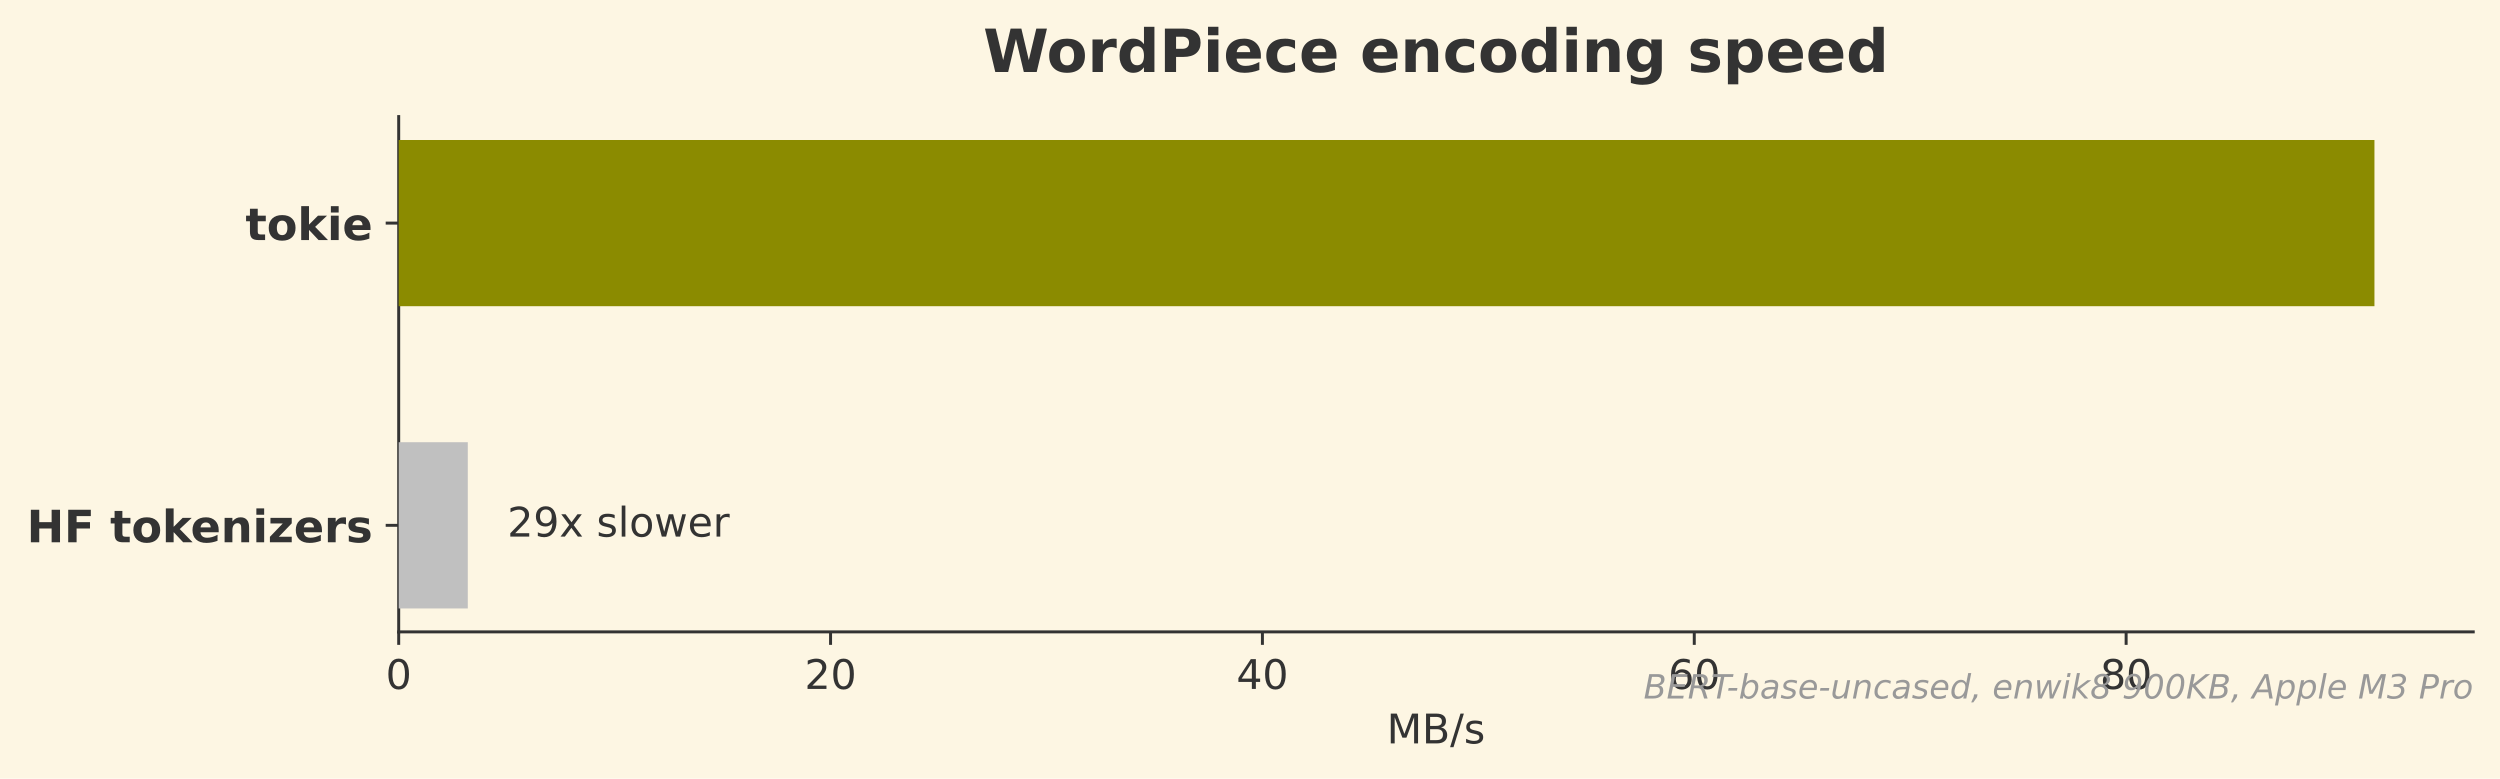
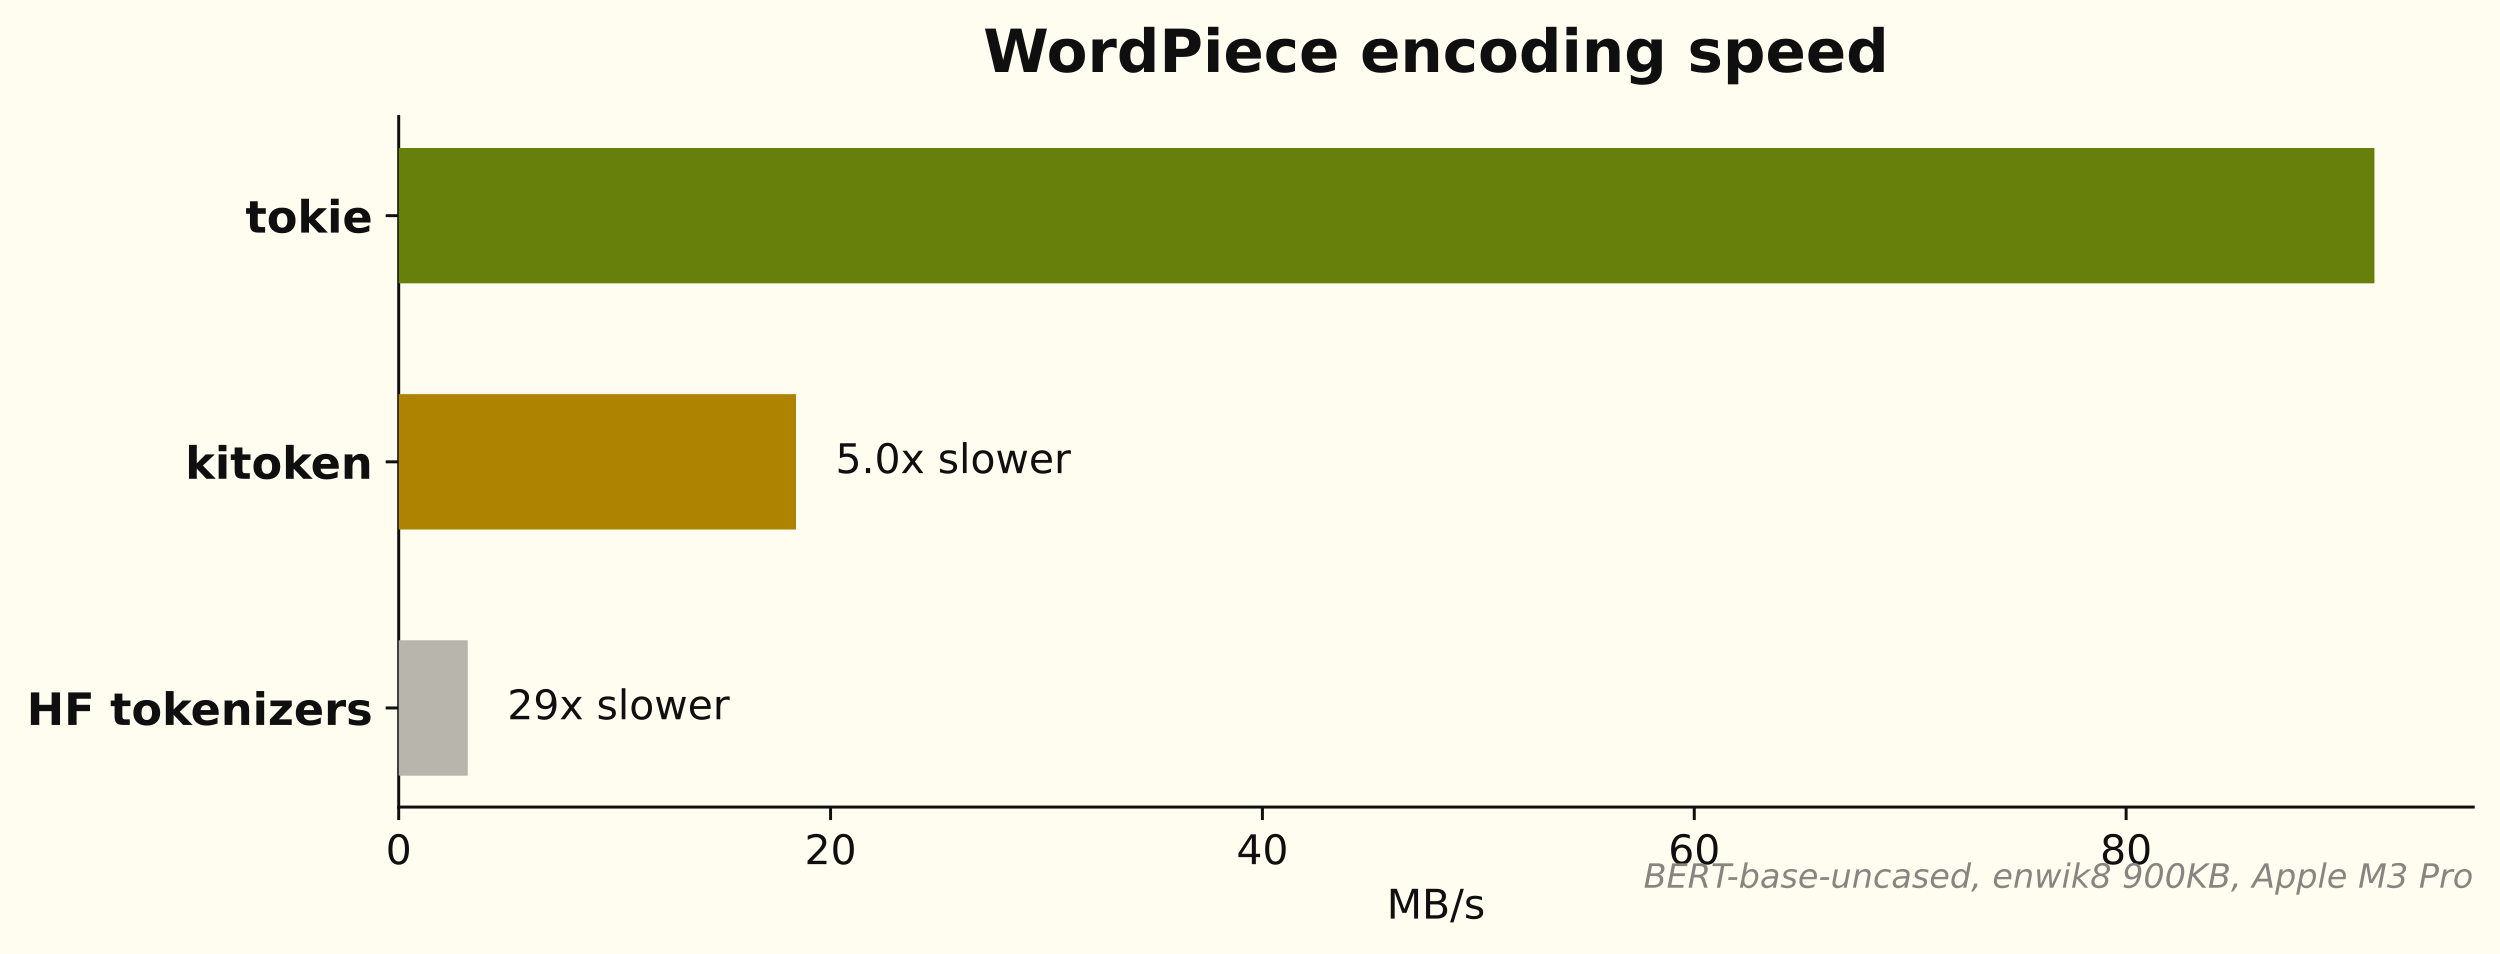
- <svg xmlns="http://www.w3.org/2000/svg" xmlns:xlink="http://www.w3.org/1999/xlink" width="672.441pt" height="209.449pt" viewBox="0 0 672.441 209.449" version="1.1">
+ <svg xmlns="http://www.w3.org/2000/svg" xmlns:xlink="http://www.w3.org/1999/xlink" width="672.441pt" height="256.573pt" viewBox="0 0 672.441 256.573" version="1.1">
  <defs>
    <style type="text/css">*{stroke-linejoin: round; stroke-linecap: butt}</style>
  </defs>
  <g id="figure_1">
    <g id="patch_1">
-       <path d="M 0 209.449  L 672.441 209.449  L 672.441 0  L 0 0  z " style="fill: #fdf6e3" />
+       <path d="M 0 256.573  L 672.441 256.573  L 672.441 0  L 0 0  z " style="fill: #fffcf0" />
    </g>
    <g id="axes_1">
      <g id="patch_2">
-         <path d="M 107.241 169.958  L 665.241 169.958  L 665.241 31.358  L 107.241 31.358  z " style="fill: #fdf6e3" />
+         <path d="M 107.241 217.082  L 665.241 217.082  L 665.241 31.358  L 107.241 31.358  z " style="fill: #fffcf0" />
      </g>
      <g id="matplotlib.axis_1">
        <g id="xtick_1">
          <g id="line2d_1">
            <defs>
-               <path id="m0ee4492e9a" d="M 0 0  L 0 3.5  " style="stroke: #333333; stroke-width: 0.8" />
+               <path id="md6cc1961d3" d="M 0 0  L 0 3.5  " style="stroke: #100f0f; stroke-width: 0.8" />
            </defs>
            <g>
-               <use xlink:href="#m0ee4492e9a" x="107.241" y="169.958" style="fill: #333333; stroke: #333333; stroke-width: 0.8" />
+               <use xlink:href="#md6cc1961d3" x="107.241" y="217.082" style="fill: #100f0f; stroke: #100f0f; stroke-width: 0.8" />
            </g>
          </g>
          <g id="text_1">
-             <g style="fill: #333333" transform="translate(103.7419 185.3158) scale(0.11 -0.11)">
+             <g style="fill: #100f0f" transform="translate(103.7419 232.4398) scale(0.11 -0.11)">
              <defs>
                <path id="DejaVuSans-30" d="M 2034 4250  Q 1547 4250 1301 3770  Q 1056 3291 1056 2328  Q 1056 1369 1301 889  Q 1547 409 2034 409  Q 2525 409 2770 889  Q 3016 1369 3016 2328  Q 3016 3291 2770 3770  Q 2525 4250 2034 4250  z M 2034 4750  Q 2819 4750 3233 4129  Q 3647 3509 3647 2328  Q 3647 1150 3233 529  Q 2819 -91 2034 -91  Q 1250 -91 836 529  Q 422 1150 422 2328  Q 422 3509 836 4129  Q 1250 4750 2034 4750  z " transform="scale(0.015625)" />
              </defs>
              <use xlink:href="#DejaVuSans-30" />
            </g>
          </g>
        </g>
        <g id="xtick_2">
          <g id="line2d_2">
            <g>
-               <use xlink:href="#m0ee4492e9a" x="223.401" y="169.958" style="fill: #333333; stroke: #333333; stroke-width: 0.8" />
+               <use xlink:href="#md6cc1961d3" x="223.401" y="217.082" style="fill: #100f0f; stroke: #100f0f; stroke-width: 0.8" />
            </g>
          </g>
          <g id="text_2">
-             <g style="fill: #333333" transform="translate(216.4018 185.3158) scale(0.11 -0.11)">
+             <g style="fill: #100f0f" transform="translate(216.4018 232.4398) scale(0.11 -0.11)">
              <defs>
                <path id="DejaVuSans-32" d="M 1228 531  L 3431 531  L 3431 0  L 469 0  L 469 531  Q 828 903 1448 1529  Q 2069 2156 2228 2338  Q 2531 2678 2651 2914  Q 2772 3150 2772 3378  Q 2772 3750 2511 3984  Q 2250 4219 1831 4219  Q 1534 4219 1204 4116  Q 875 4013 500 3803  L 500 4441  Q 881 4594 1212 4672  Q 1544 4750 1819 4750  Q 2544 4750 2975 4387  Q 3406 4025 3406 3419  Q 3406 3131 3298 2873  Q 3191 2616 2906 2266  Q 2828 2175 2409 1742  Q 1991 1309 1228 531  z " transform="scale(0.015625)" />
              </defs>
              <use xlink:href="#DejaVuSans-32" />
              <use xlink:href="#DejaVuSans-30" transform="translate(63.62305 0)" />
            </g>
          </g>
        </g>
        <g id="xtick_3">
          <g id="line2d_3">
            <g>
-               <use xlink:href="#m0ee4492e9a" x="339.56" y="169.958" style="fill: #333333; stroke: #333333; stroke-width: 0.8" />
+               <use xlink:href="#md6cc1961d3" x="339.56" y="217.082" style="fill: #100f0f; stroke: #100f0f; stroke-width: 0.8" />
            </g>
          </g>
          <g id="text_3">
-             <g style="fill: #333333" transform="translate(332.561 185.3158) scale(0.11 -0.11)">
+             <g style="fill: #100f0f" transform="translate(332.561 232.4398) scale(0.11 -0.11)">
              <defs>
                <path id="DejaVuSans-34" d="M 2419 4116  L 825 1625  L 2419 1625  L 2419 4116  z M 2253 4666  L 3047 4666  L 3047 1625  L 3713 1625  L 3713 1100  L 3047 1100  L 3047 0  L 2419 0  L 2419 1100  L 313 1100  L 313 1709  L 2253 4666  z " transform="scale(0.015625)" />
              </defs>
              <use xlink:href="#DejaVuSans-34" />
              <use xlink:href="#DejaVuSans-30" transform="translate(63.62305 0)" />
            </g>
          </g>
        </g>
        <g id="xtick_4">
          <g id="line2d_4">
            <g>
-               <use xlink:href="#m0ee4492e9a" x="455.719" y="169.958" style="fill: #333333; stroke: #333333; stroke-width: 0.8" />
+               <use xlink:href="#md6cc1961d3" x="455.719" y="217.082" style="fill: #100f0f; stroke: #100f0f; stroke-width: 0.8" />
            </g>
          </g>
          <g id="text_4">
-             <g style="fill: #333333" transform="translate(448.7203 185.3158) scale(0.11 -0.11)">
+             <g style="fill: #100f0f" transform="translate(448.7203 232.4398) scale(0.11 -0.11)">
              <defs>
                <path id="DejaVuSans-36" d="M 2113 2584  Q 1688 2584 1439 2293  Q 1191 2003 1191 1497  Q 1191 994 1439 701  Q 1688 409 2113 409  Q 2538 409 2786 701  Q 3034 994 3034 1497  Q 3034 2003 2786 2293  Q 2538 2584 2113 2584  z M 3366 4563  L 3366 3988  Q 3128 4100 2886 4159  Q 2644 4219 2406 4219  Q 1781 4219 1451 3797  Q 1122 3375 1075 2522  Q 1259 2794 1537 2939  Q 1816 3084 2150 3084  Q 2853 3084 3261 2657  Q 3669 2231 3669 1497  Q 3669 778 3244 343  Q 2819 -91 2113 -91  Q 1303 -91 875 529  Q 447 1150 447 2328  Q 447 3434 972 4092  Q 1497 4750 2381 4750  Q 2619 4750 2861 4703  Q 3103 4656 3366 4563  z " transform="scale(0.015625)" />
              </defs>
              <use xlink:href="#DejaVuSans-36" />
              <use xlink:href="#DejaVuSans-30" transform="translate(63.62305 0)" />
            </g>
          </g>
        </g>
        <g id="xtick_5">
          <g id="line2d_5">
            <g>
-               <use xlink:href="#m0ee4492e9a" x="571.878" y="169.958" style="fill: #333333; stroke: #333333; stroke-width: 0.8" />
+               <use xlink:href="#md6cc1961d3" x="571.878" y="217.082" style="fill: #100f0f; stroke: #100f0f; stroke-width: 0.8" />
            </g>
          </g>
          <g id="text_5">
-             <g style="fill: #333333" transform="translate(564.8795 185.3158) scale(0.11 -0.11)">
+             <g style="fill: #100f0f" transform="translate(564.8795 232.4398) scale(0.11 -0.11)">
              <defs>
                <path id="DejaVuSans-38" d="M 2034 2216  Q 1584 2216 1326 1975  Q 1069 1734 1069 1313  Q 1069 891 1326 650  Q 1584 409 2034 409  Q 2484 409 2743 651  Q 3003 894 3003 1313  Q 3003 1734 2745 1975  Q 2488 2216 2034 2216  z M 1403 2484  Q 997 2584 770 2862  Q 544 3141 544 3541  Q 544 4100 942 4425  Q 1341 4750 2034 4750  Q 2731 4750 3128 4425  Q 3525 4100 3525 3541  Q 3525 3141 3298 2862  Q 3072 2584 2669 2484  Q 3125 2378 3379 2068  Q 3634 1759 3634 1313  Q 3634 634 3220 271  Q 2806 -91 2034 -91  Q 1263 -91 848 271  Q 434 634 434 1313  Q 434 1759 690 2068  Q 947 2378 1403 2484  z M 1172 3481  Q 1172 3119 1398 2916  Q 1625 2713 2034 2713  Q 2441 2713 2670 2916  Q 2900 3119 2900 3481  Q 2900 3844 2670 4047  Q 2441 4250 2034 4250  Q 1625 4250 1398 4047  Q 1172 3844 1172 3481  z " transform="scale(0.015625)" />
              </defs>
              <use xlink:href="#DejaVuSans-38" />
              <use xlink:href="#DejaVuSans-30" transform="translate(63.62305 0)" />
            </g>
          </g>
        </g>
        <g id="text_6">
-           <g style="fill: #333333" transform="translate(373.0043 199.9617) scale(0.11 -0.11)">
+           <g style="fill: #100f0f" transform="translate(373.0043 247.0857) scale(0.11 -0.11)">
            <defs>
              <path id="DejaVuSans-4d" d="M 628 4666  L 1569 4666  L 2759 1491  L 3956 4666  L 4897 4666  L 4897 0  L 4281 0  L 4281 4097  L 3078 897  L 2444 897  L 1241 4097  L 1241 0  L 628 0  L 628 4666  z " transform="scale(0.015625)" />
              <path id="DejaVuSans-42" d="M 1259 2228  L 1259 519  L 2272 519  Q 2781 519 3026 730  Q 3272 941 3272 1375  Q 3272 1813 3026 2020  Q 2781 2228 2272 2228  L 1259 2228  z M 1259 4147  L 1259 2741  L 2194 2741  Q 2656 2741 2882 2914  Q 3109 3088 3109 3444  Q 3109 3797 2882 3972  Q 2656 4147 2194 4147  L 1259 4147  z M 628 4666  L 2241 4666  Q 2963 4666 3353 4366  Q 3744 4066 3744 3513  Q 3744 3084 3544 2831  Q 3344 2578 2956 2516  Q 3422 2416 3680 2098  Q 3938 1781 3938 1306  Q 3938 681 3513 340  Q 3088 0 2303 0  L 628 0  L 628 4666  z " transform="scale(0.015625)" />
              <path id="DejaVuSans-2f" d="M 1625 4666  L 2156 4666  L 531 -594  L 0 -594  L 1625 4666  z " transform="scale(0.015625)" />
              <path id="DejaVuSans-73" d="M 2834 3397  L 2834 2853  Q 2591 2978 2328 3040  Q 2066 3103 1784 3103  Q 1356 3103 1142 2972  Q 928 2841 928 2578  Q 928 2378 1081 2264  Q 1234 2150 1697 2047  L 1894 2003  Q 2506 1872 2764 1633  Q 3022 1394 3022 966  Q 3022 478 2636 193  Q 2250 -91 1575 -91  Q 1294 -91 989 -36  Q 684 19 347 128  L 347 722  Q 666 556 975 473  Q 1284 391 1588 391  Q 1994 391 2212 530  Q 2431 669 2431 922  Q 2431 1156 2273 1281  Q 2116 1406 1581 1522  L 1381 1569  Q 847 1681 609 1914  Q 372 2147 372 2553  Q 372 3047 722 3315  Q 1072 3584 1716 3584  Q 2034 3584 2315 3537  Q 2597 3491 2834 3397  z " transform="scale(0.015625)" />
            </defs>
            <use xlink:href="#DejaVuSans-4d" />
            <use xlink:href="#DejaVuSans-42" transform="translate(86.2793 0)" />
            <use xlink:href="#DejaVuSans-2f" transform="translate(154.8828 0)" />
            <use xlink:href="#DejaVuSans-73" transform="translate(188.5742 0)" />
          </g>
        </g>
      </g>
      <g id="matplotlib.axis_2">
        <g id="ytick_1">
          <g id="line2d_6">
            <defs>
-               <path id="mc5b4f04b3b" d="M 0 0  L -3.5 0  " style="stroke: #333333; stroke-width: 0.8" />
+               <path id="mcc33ec2d39" d="M 0 0  L -3.5 0  " style="stroke: #100f0f; stroke-width: 0.8" />
            </defs>
            <g>
-               <use xlink:href="#mc5b4f04b3b" x="107.241" y="60.012" style="fill: #333333; stroke: #333333; stroke-width: 0.8" />
+               <use xlink:href="#mcc33ec2d39" x="107.241" y="58.008" style="fill: #100f0f; stroke: #100f0f; stroke-width: 0.8" />
            </g>
          </g>
          <g id="text_7">
-             <g style="fill: #333333" transform="translate(66.02813 64.5714) scale(0.12 -0.12)">
+             <g style="fill: #100f0f" transform="translate(66.02813 62.5668) scale(0.12 -0.12)">
              <defs>
                <path id="DejaVuSans-Bold-74" d="M 1759 4494  L 1759 3500  L 2913 3500  L 2913 2700  L 1759 2700  L 1759 1216  Q 1759 972 1856 886  Q 1953 800 2241 800  L 2816 800  L 2816 0  L 1856 0  Q 1194 0 917 276  Q 641 553 641 1216  L 641 2700  L 84 2700  L 84 3500  L 641 3500  L 641 4494  L 1759 4494  z " transform="scale(0.015625)" />
                <path id="DejaVuSans-Bold-6f" d="M 2203 2784  Q 1831 2784 1636 2517  Q 1441 2250 1441 1747  Q 1441 1244 1636 976  Q 1831 709 2203 709  Q 2569 709 2762 976  Q 2956 1244 2956 1747  Q 2956 2250 2762 2517  Q 2569 2784 2203 2784  z M 2203 3584  Q 3106 3584 3614 3096  Q 4122 2609 4122 1747  Q 4122 884 3614 396  Q 3106 -91 2203 -91  Q 1297 -91 786 396  Q 275 884 275 1747  Q 275 2609 786 3096  Q 1297 3584 2203 3584  z " transform="scale(0.015625)" />
                <path id="DejaVuSans-Bold-6b" d="M 538 4863  L 1656 4863  L 1656 2216  L 2944 3500  L 4244 3500  L 2534 1894  L 4378 0  L 3022 0  L 1656 1459  L 1656 0  L 538 0  L 538 4863  z " transform="scale(0.015625)" />
                <path id="DejaVuSans-Bold-69" d="M 538 3500  L 1656 3500  L 1656 0  L 538 0  L 538 3500  z M 538 4863  L 1656 4863  L 1656 3950  L 538 3950  L 538 4863  z " transform="scale(0.015625)" />
                <path id="DejaVuSans-Bold-65" d="M 4031 1759  L 4031 1441  L 1416 1441  Q 1456 1047 1700 850  Q 1944 653 2381 653  Q 2734 653 3104 758  Q 3475 863 3866 1075  L 3866 213  Q 3469 63 3072 -14  Q 2675 -91 2278 -91  Q 1328 -91 801 392  Q 275 875 275 1747  Q 275 2603 792 3093  Q 1309 3584 2216 3584  Q 3041 3584 3536 3087  Q 4031 2591 4031 1759  z M 2881 2131  Q 2881 2450 2695 2645  Q 2509 2841 2209 2841  Q 1884 2841 1681 2658  Q 1478 2475 1428 2131  L 2881 2131  z " transform="scale(0.015625)" />
              </defs>
              <use xlink:href="#DejaVuSans-Bold-74" />
              <use xlink:href="#DejaVuSans-Bold-6f" transform="translate(47.80273 0)" />
              <use xlink:href="#DejaVuSans-Bold-6b" transform="translate(116.5039 0)" />
              <use xlink:href="#DejaVuSans-Bold-69" transform="translate(183.0078 0)" />
              <use xlink:href="#DejaVuSans-Bold-65" transform="translate(217.2852 0)" />
            </g>
          </g>
        </g>
        <g id="ytick_2">
          <g id="line2d_7">
            <g>
-               <use xlink:href="#mc5b4f04b3b" x="107.241" y="141.303" style="fill: #333333; stroke: #333333; stroke-width: 0.8" />
+               <use xlink:href="#mcc33ec2d39" x="107.241" y="124.219" style="fill: #100f0f; stroke: #100f0f; stroke-width: 0.8" />
            </g>
          </g>
          <g id="text_8">
-             <g style="fill: #333333" transform="translate(7.2 145.8617) scale(0.12 -0.12)">
+             <g style="fill: #100f0f" transform="translate(49.82062 128.7786) scale(0.12 -0.12)">
+               <defs>
+                 <path id="DejaVuSans-Bold-6e" d="M 4056 2131  L 4056 0  L 2931 0  L 2931 347  L 2931 1631  Q 2931 2084 2911 2256  Q 2891 2428 2841 2509  Q 2775 2619 2662 2680  Q 2550 2741 2406 2741  Q 2056 2741 1856 2470  Q 1656 2200 1656 1722  L 1656 0  L 538 0  L 538 3500  L 1656 3500  L 1656 2988  Q 1909 3294 2193 3439  Q 2478 3584 2822 3584  Q 3428 3584 3742 3212  Q 4056 2841 4056 2131  z " transform="scale(0.015625)" />
+               </defs>
+               <use xlink:href="#DejaVuSans-Bold-6b" />
+               <use xlink:href="#DejaVuSans-Bold-69" transform="translate(66.50391 0)" />
+               <use xlink:href="#DejaVuSans-Bold-74" transform="translate(100.7812 0)" />
+               <use xlink:href="#DejaVuSans-Bold-6f" transform="translate(148.584 0)" />
+               <use xlink:href="#DejaVuSans-Bold-6b" transform="translate(217.2852 0)" />
+               <use xlink:href="#DejaVuSans-Bold-65" transform="translate(281.1641 0)" />
+               <use xlink:href="#DejaVuSans-Bold-6e" transform="translate(348.9863 0)" />
+             </g>
+           </g>
+         </g>
+         <g id="ytick_3">
+           <g id="line2d_8">
+             <g>
+               <use xlink:href="#mcc33ec2d39" x="107.241" y="190.431" style="fill: #100f0f; stroke: #100f0f; stroke-width: 0.8" />
+             </g>
+           </g>
+           <g id="text_9">
+             <g style="fill: #100f0f" transform="translate(7.2 194.9903) scale(0.12 -0.12)">
              <defs>
                <path id="DejaVuSans-Bold-48" d="M 588 4666  L 1791 4666  L 1791 2888  L 3566 2888  L 3566 4666  L 4769 4666  L 4769 0  L 3566 0  L 3566 1978  L 1791 1978  L 1791 0  L 588 0  L 588 4666  z " transform="scale(0.015625)" />
                <path id="DejaVuSans-Bold-46" d="M 588 4666  L 3834 4666  L 3834 3756  L 1791 3756  L 1791 2888  L 3713 2888  L 3713 1978  L 1791 1978  L 1791 0  L 588 0  L 588 4666  z " transform="scale(0.015625)" />
                <path id="DejaVuSans-Bold-20" transform="scale(0.015625)" />
-                 <path id="DejaVuSans-Bold-6e" d="M 4056 2131  L 4056 0  L 2931 0  L 2931 347  L 2931 1631  Q 2931 2084 2911 2256  Q 2891 2428 2841 2509  Q 2775 2619 2662 2680  Q 2550 2741 2406 2741  Q 2056 2741 1856 2470  Q 1656 2200 1656 1722  L 1656 0  L 538 0  L 538 3500  L 1656 3500  L 1656 2988  Q 1909 3294 2193 3439  Q 2478 3584 2822 3584  Q 3428 3584 3742 3212  Q 4056 2841 4056 2131  z " transform="scale(0.015625)" />
                <path id="DejaVuSans-Bold-7a" d="M 366 3500  L 3419 3500  L 3419 2719  L 1575 800  L 3419 800  L 3419 0  L 288 0  L 288 781  L 2131 2700  L 366 2700  L 366 3500  z " transform="scale(0.015625)" />
                <path id="DejaVuSans-Bold-72" d="M 3138 2547  Q 2991 2616 2845 2648  Q 2700 2681 2553 2681  Q 2122 2681 1889 2404  Q 1656 2128 1656 1613  L 1656 0  L 538 0  L 538 3500  L 1656 3500  L 1656 2925  Q 1872 3269 2151 3426  Q 2431 3584 2822 3584  Q 2878 3584 2943 3579  Q 3009 3575 3134 3559  L 3138 2547  z " transform="scale(0.015625)" />
                <path id="DejaVuSans-Bold-73" d="M 3272 3391  L 3272 2541  Q 2913 2691 2578 2766  Q 2244 2841 1947 2841  Q 1628 2841 1473 2761  Q 1319 2681 1319 2516  Q 1319 2381 1436 2309  Q 1553 2238 1856 2203  L 2053 2175  Q 2913 2066 3209 1816  Q 3506 1566 3506 1031  Q 3506 472 3093 190  Q 2681 -91 1863 -91  Q 1516 -91 1145 -36  Q 775 19 384 128  L 384 978  Q 719 816 1070 734  Q 1422 653 1784 653  Q 2113 653 2278 743  Q 2444 834 2444 1013  Q 2444 1163 2330 1236  Q 2216 1309 1875 1350  L 1678 1375  Q 931 1469 631 1722  Q 331 1975 331 2491  Q 331 3047 712 3315  Q 1094 3584 1881 3584  Q 2191 3584 2531 3537  Q 2872 3491 3272 3391  z " transform="scale(0.015625)" />
              </defs>
              <use xlink:href="#DejaVuSans-Bold-48" />
              <use xlink:href="#DejaVuSans-Bold-46" transform="translate(83.69141 0)" />
              <use xlink:href="#DejaVuSans-Bold-20" transform="translate(152.002 0)" />
              <use xlink:href="#DejaVuSans-Bold-74" transform="translate(186.8164 0)" />
              <use xlink:href="#DejaVuSans-Bold-6f" transform="translate(234.6191 0)" />
              <use xlink:href="#DejaVuSans-Bold-6b" transform="translate(303.3203 0)" />
              <use xlink:href="#DejaVuSans-Bold-65" transform="translate(367.1992 0)" />
              <use xlink:href="#DejaVuSans-Bold-6e" transform="translate(435.0215 0)" />
              <use xlink:href="#DejaVuSans-Bold-69" transform="translate(506.2129 0)" />
              <use xlink:href="#DejaVuSans-Bold-7a" transform="translate(540.4902 0)" />
              <use xlink:href="#DejaVuSans-Bold-65" transform="translate(598.6934 0)" />
              <use xlink:href="#DejaVuSans-Bold-72" transform="translate(666.5156 0)" />
              <use xlink:href="#DejaVuSans-Bold-73" transform="translate(715.832 0)" />
            </g>
          </g>
        </g>
      </g>
      <g id="patch_3">
-         <path d="M 107.241 169.958  L 107.241 31.358  " style="fill: none; stroke: #333333; stroke-width: 0.8; stroke-linejoin: miter; stroke-linecap: square" />
+         <path d="M 107.241 217.082  L 107.241 31.358  " style="fill: none; stroke: #100f0f; stroke-width: 0.8; stroke-linejoin: miter; stroke-linecap: square" />
      </g>
      <g id="patch_4">
-         <path d="M 107.241 169.958  L 665.241 169.958  " style="fill: none; stroke: #333333; stroke-width: 0.8; stroke-linejoin: miter; stroke-linecap: square" />
+         <path d="M 107.241 217.082  L 665.241 217.082  " style="fill: none; stroke: #100f0f; stroke-width: 0.8; stroke-linejoin: miter; stroke-linecap: square" />
      </g>
      <g id="patch_5">
-         <path d="M 107.241 37.657  L 638.67 37.657  L 638.67 82.367  L 107.241 82.367  z " clip-path="url(#p1f160217f8)" style="fill: #8b8b00" />
+         <path d="M 107.241 39.8  L 638.67 39.8  L 638.67 76.216  L 107.241 76.216  z " clip-path="url(#pf40d1555aa)" style="fill: #66800b" />
      </g>
      <g id="patch_6">
-         <path d="M 107.241 118.948  L 125.827 118.948  L 125.827 163.657  L 107.241 163.657  z " clip-path="url(#p1f160217f8)" style="fill: #c0c0c0" />
-       </g>
-       <g id="text_9">
-         <g style="fill: #333333" transform="translate(136.4553 144.338) scale(0.11 -0.11)">
+         <path d="M 107.241 106.011  L 214.108 106.011  L 214.108 142.428  L 107.241 142.428  z " clip-path="url(#pf40d1555aa)" style="fill: #ad8301" />
+       </g>
+       <g id="patch_7">
+         <path d="M 107.241 172.223  L 125.827 172.223  L 125.827 208.639  L 107.241 208.639  z " clip-path="url(#pf40d1555aa)" style="fill: #b7b5ac" />
+       </g>
+       <g id="text_10">
+         <g style="fill: #100f0f" transform="translate(224.7363 127.2548) scale(0.11 -0.11)">
          <defs>
-             <path id="DejaVuSans-39" d="M 703 97  L 703 672  Q 941 559 1184 500  Q 1428 441 1663 441  Q 2288 441 2617 861  Q 2947 1281 2994 2138  Q 2813 1869 2534 1725  Q 2256 1581 1919 1581  Q 1219 1581 811 2004  Q 403 2428 403 3163  Q 403 3881 828 4315  Q 1253 4750 1959 4750  Q 2769 4750 3195 4129  Q 3622 3509 3622 2328  Q 3622 1225 3098 567  Q 2575 -91 1691 -91  Q 1453 -91 1209 -44  Q 966 3 703 97  z M 1959 2075  Q 2384 2075 2632 2365  Q 2881 2656 2881 3163  Q 2881 3666 2632 3958  Q 2384 4250 1959 4250  Q 1534 4250 1286 3958  Q 1038 3666 1038 3163  Q 1038 2656 1286 2365  Q 1534 2075 1959 2075  z " transform="scale(0.015625)" />
+             <path id="DejaVuSans-35" d="M 691 4666  L 3169 4666  L 3169 4134  L 1269 4134  L 1269 2991  Q 1406 3038 1543 3061  Q 1681 3084 1819 3084  Q 2600 3084 3056 2656  Q 3513 2228 3513 1497  Q 3513 744 3044 326  Q 2575 -91 1722 -91  Q 1428 -91 1123 -41  Q 819 9 494 109  L 494 744  Q 775 591 1075 516  Q 1375 441 1709 441  Q 2250 441 2565 725  Q 2881 1009 2881 1497  Q 2881 1984 2565 2268  Q 2250 2553 1709 2553  Q 1456 2553 1204 2497  Q 953 2441 691 2322  L 691 4666  z " transform="scale(0.015625)" />
+             <path id="DejaVuSans-2e" d="M 684 794  L 1344 794  L 1344 0  L 684 0  L 684 794  z " transform="scale(0.015625)" />
            <path id="DejaVuSans-78" d="M 3513 3500  L 2247 1797  L 3578 0  L 2900 0  L 1881 1375  L 863 0  L 184 0  L 1544 1831  L 300 3500  L 978 3500  L 1906 2253  L 2834 3500  L 3513 3500  z " transform="scale(0.015625)" />
            <path id="DejaVuSans-20" transform="scale(0.015625)" />
            <path id="DejaVuSans-6c" d="M 603 4863  L 1178 4863  L 1178 0  L 603 0  L 603 4863  z " transform="scale(0.015625)" />
            <path id="DejaVuSans-6f" d="M 1959 3097  Q 1497 3097 1228 2736  Q 959 2375 959 1747  Q 959 1119 1226 758  Q 1494 397 1959 397  Q 2419 397 2687 759  Q 2956 1122 2956 1747  Q 2956 2369 2687 2733  Q 2419 3097 1959 3097  z M 1959 3584  Q 2709 3584 3137 3096  Q 3566 2609 3566 1747  Q 3566 888 3137 398  Q 2709 -91 1959 -91  Q 1206 -91 779 398  Q 353 888 353 1747  Q 353 2609 779 3096  Q 1206 3584 1959 3584  z " transform="scale(0.015625)" />
            <path id="DejaVuSans-77" d="M 269 3500  L 844 3500  L 1563 769  L 2278 3500  L 2956 3500  L 3675 769  L 4391 3500  L 4966 3500  L 4050 0  L 3372 0  L 2619 2869  L 1863 0  L 1184 0  L 269 3500  z " transform="scale(0.015625)" />
            <path id="DejaVuSans-65" d="M 3597 1894  L 3597 1613  L 953 1613  Q 991 1019 1311 708  Q 1631 397 2203 397  Q 2534 397 2845 478  Q 3156 559 3463 722  L 3463 178  Q 3153 47 2828 -22  Q 2503 -91 2169 -91  Q 1331 -91 842 396  Q 353 884 353 1716  Q 353 2575 817 3079  Q 1281 3584 2069 3584  Q 2775 3584 3186 3129  Q 3597 2675 3597 1894  z M 3022 2063  Q 3016 2534 2758 2815  Q 2500 3097 2075 3097  Q 1594 3097 1305 2825  Q 1016 2553 972 2059  L 3022 2063  z " transform="scale(0.015625)" />
            <path id="DejaVuSans-72" d="M 2631 2963  Q 2534 3019 2420 3045  Q 2306 3072 2169 3072  Q 1681 3072 1420 2755  Q 1159 2438 1159 1844  L 1159 0  L 581 0  L 581 3500  L 1159 3500  L 1159 2956  Q 1341 3275 1631 3429  Q 1922 3584 2338 3584  Q 2397 3584 2469 3576  Q 2541 3569 2628 3553  L 2631 2963  z " transform="scale(0.015625)" />
+           </defs>
+           <use xlink:href="#DejaVuSans-35" />
+           <use xlink:href="#DejaVuSans-2e" transform="translate(63.62305 0)" />
+           <use xlink:href="#DejaVuSans-30" transform="translate(95.41016 0)" />
+           <use xlink:href="#DejaVuSans-78" transform="translate(159.0332 0)" />
+           <use xlink:href="#DejaVuSans-20" transform="translate(218.2129 0)" />
+           <use xlink:href="#DejaVuSans-73" transform="translate(250 0)" />
+           <use xlink:href="#DejaVuSans-6c" transform="translate(302.0996 0)" />
+           <use xlink:href="#DejaVuSans-6f" transform="translate(329.8828 0)" />
+           <use xlink:href="#DejaVuSans-77" transform="translate(391.0645 0)" />
+           <use xlink:href="#DejaVuSans-65" transform="translate(472.8516 0)" />
+           <use xlink:href="#DejaVuSans-72" transform="translate(534.375 0)" />
+         </g>
+       </g>
+       <g id="text_11">
+         <g style="fill: #100f0f" transform="translate(136.4553 193.4666) scale(0.11 -0.11)">
+           <defs>
+             <path id="DejaVuSans-39" d="M 703 97  L 703 672  Q 941 559 1184 500  Q 1428 441 1663 441  Q 2288 441 2617 861  Q 2947 1281 2994 2138  Q 2813 1869 2534 1725  Q 2256 1581 1919 1581  Q 1219 1581 811 2004  Q 403 2428 403 3163  Q 403 3881 828 4315  Q 1253 4750 1959 4750  Q 2769 4750 3195 4129  Q 3622 3509 3622 2328  Q 3622 1225 3098 567  Q 2575 -91 1691 -91  Q 1453 -91 1209 -44  Q 966 3 703 97  z M 1959 2075  Q 2384 2075 2632 2365  Q 2881 2656 2881 3163  Q 2881 3666 2632 3958  Q 2384 4250 1959 4250  Q 1534 4250 1286 3958  Q 1038 3666 1038 3163  Q 1038 2656 1286 2365  Q 1534 2075 1959 2075  z " transform="scale(0.015625)" />
          </defs>
          <use xlink:href="#DejaVuSans-32" />
          <use xlink:href="#DejaVuSans-39" transform="translate(63.62305 0)" />
          <use xlink:href="#DejaVuSans-78" transform="translate(127.2461 0)" />
          <use xlink:href="#DejaVuSans-20" transform="translate(186.4258 0)" />
          <use xlink:href="#DejaVuSans-73" transform="translate(218.2129 0)" />
          <use xlink:href="#DejaVuSans-6c" transform="translate(270.3125 0)" />
          <use xlink:href="#DejaVuSans-6f" transform="translate(298.0957 0)" />
          <use xlink:href="#DejaVuSans-77" transform="translate(359.2773 0)" />
          <use xlink:href="#DejaVuSans-65" transform="translate(441.0645 0)" />
          <use xlink:href="#DejaVuSans-72" transform="translate(502.5879 0)" />
        </g>
      </g>
-       <g id="text_10">
-         <g style="fill: #999999" transform="translate(442.0863 187.8841) scale(0.09 -0.09)">
+       <g id="text_12">
+         <g style="fill: #878580" transform="translate(442.0863 238.778) scale(0.09 -0.09)">
          <defs>
            <path id="DejaVuSans-Oblique-42" d="M 1081 4666  L 2694 4666  Q 3350 4666 3675 4422  Q 4000 4178 4000 3688  Q 4000 3238 3720 2911  Q 3441 2584 2988 2516  Q 3375 2428 3569 2181  Q 3763 1934 3763 1522  Q 3763 819 3242 409  Q 2722 0 1819 0  L 172 0  L 1081 4666  z M 1234 2228  L 903 519  L 1919 519  Q 2491 519 2800 781  Q 3109 1044 3109 1522  Q 3109 1891 2904 2059  Q 2700 2228 2247 2228  L 1234 2228  z M 1606 4147  L 1331 2741  L 2272 2741  Q 2775 2741 3058 2959  Q 3341 3178 3341 3566  Q 3341 3869 3150 4008  Q 2959 4147 2541 4147  L 1606 4147  z " transform="scale(0.015625)" />
            <path id="DejaVuSans-Oblique-45" d="M 1081 4666  L 4031 4666  L 3928 4134  L 1606 4134  L 1338 2753  L 3566 2753  L 3463 2222  L 1234 2222  L 909 531  L 3284 531  L 3181 0  L 172 0  L 1081 4666  z " transform="scale(0.015625)" />
            <path id="DejaVuSans-Oblique-52" d="M 1613 4147  L 1294 2491  L 2106 2491  Q 2584 2491 2879 2755  Q 3175 3019 3175 3444  Q 3175 3784 2976 3965  Q 2778 4147 2406 4147  L 1613 4147  z M 2772 2241  Q 2972 2194 3105 2009  Q 3238 1825 3413 1275  L 3809 0  L 3144 0  L 2778 1197  Q 2638 1659 2453 1815  Q 2269 1972 1888 1972  L 1191 1972  L 806 0  L 172 0  L 1081 4666  L 2503 4666  Q 3150 4666 3495 4373  Q 3841 4081 3841 3531  Q 3841 3044 3547 2687  Q 3253 2331 2772 2241  z " transform="scale(0.015625)" />
            <path id="DejaVuSans-Oblique-54" d="M 378 4666  L 4325 4666  L 4225 4134  L 2559 4134  L 1759 0  L 1125 0  L 1925 4134  L 275 4134  L 378 4666  z " transform="scale(0.015625)" />
            <path id="DejaVuSans-Oblique-2d" d="M 391 2009  L 2075 2009  L 1978 1497  L 288 1497  L 391 2009  z " transform="scale(0.015625)" />
            <path id="DejaVuSans-Oblique-62" d="M 3169 2138  Q 3169 2591 2961 2847  Q 2753 3103 2388 3103  Q 2122 3103 1889 2973  Q 1656 2844 1484 2597  Q 1303 2338 1198 1995  Q 1094 1653 1094 1313  Q 1094 881 1298 636  Q 1503 391 1863 391  Q 2134 391 2365 517  Q 2597 644 2772 891  Q 2950 1147 3059 1487  Q 3169 1828 3169 2138  z M 1381 2969  Q 1594 3256 1914 3420  Q 2234 3584 2584 3584  Q 3122 3584 3439 3221  Q 3756 2859 3756 2241  Q 3756 1734 3570 1259  Q 3384 784 3041 416  Q 2816 172 2522 40  Q 2228 -91 1906 -91  Q 1566 -91 1316 65  Q 1066 222 909 531  L 806 0  L 231 0  L 1178 4863  L 1753 4863  L 1381 2969  z " transform="scale(0.015625)" />
            <path id="DejaVuSans-Oblique-61" d="M 3438 1997  L 3047 0  L 2472 0  L 2578 531  Q 2325 219 2001 64  Q 1678 -91 1281 -91  Q 834 -91 548 182  Q 263 456 263 884  Q 263 1497 752 1853  Q 1241 2209 2100 2209  L 2900 2209  L 2931 2363  Q 2938 2388 2941 2417  Q 2944 2447 2944 2509  Q 2944 2788 2717 2942  Q 2491 3097 2081 3097  Q 1800 3097 1504 3025  Q 1209 2953 897 2809  L 997 3341  Q 1322 3463 1633 3523  Q 1944 3584 2234 3584  Q 2853 3584 3176 3315  Q 3500 3047 3500 2534  Q 3500 2431 3484 2292  Q 3469 2153 3438 1997  z M 2816 1759  L 2241 1759  Q 1534 1759 1195 1570  Q 856 1381 856 984  Q 856 709 1029 553  Q 1203 397 1509 397  Q 1978 397 2328 733  Q 2678 1069 2791 1631  L 2816 1759  z " transform="scale(0.015625)" />
            <path id="DejaVuSans-Oblique-73" d="M 3200 3397  L 3091 2853  Q 2863 2978 2609 3040  Q 2356 3103 2088 3103  Q 1634 3103 1373 2948  Q 1113 2794 1113 2528  Q 1113 2219 1719 2053  Q 1766 2041 1788 2034  L 1972 1978  Q 2547 1819 2739 1644  Q 2931 1469 2931 1166  Q 2931 609 2489 259  Q 2047 -91 1331 -91  Q 1053 -91 747 -37  Q 441 16 72 128  L 184 722  Q 500 559 806 475  Q 1113 391 1394 391  Q 1816 391 2080 572  Q 2344 753 2344 1031  Q 2344 1331 1650 1516  L 1591 1531  L 1394 1581  Q 956 1697 753 1886  Q 550 2075 550 2369  Q 550 2928 970 3256  Q 1391 3584 2113 3584  Q 2397 3584 2667 3537  Q 2938 3491 3200 3397  z " transform="scale(0.015625)" />
            <path id="DejaVuSans-Oblique-65" d="M 3078 2063  Q 3088 2113 3092 2166  Q 3097 2219 3097 2272  Q 3097 2653 2873 2875  Q 2650 3097 2266 3097  Q 1838 3097 1509 2826  Q 1181 2556 1013 2059  L 3078 2063  z M 3578 1613  L 903 1613  Q 884 1494 878 1425  Q 872 1356 872 1306  Q 872 872 1139 634  Q 1406 397 1894 397  Q 2269 397 2603 481  Q 2938 566 3225 728  L 3116 159  Q 2806 34 2476 -28  Q 2147 -91 1806 -91  Q 1078 -91 686 257  Q 294 606 294 1247  Q 294 1794 489 2264  Q 684 2734 1063 3103  Q 1306 3334 1642 3459  Q 1978 3584 2356 3584  Q 2950 3584 3301 3228  Q 3653 2872 3653 2272  Q 3653 2128 3634 1964  Q 3616 1800 3578 1613  z " transform="scale(0.015625)" />
            <path id="DejaVuSans-Oblique-75" d="M 428 1388  L 838 3500  L 1416 3500  L 1006 1409  Q 975 1256 961 1147  Q 947 1038 947 966  Q 947 700 1109 554  Q 1272 409 1569 409  Q 2031 409 2368 721  Q 2706 1034 2809 1563  L 3194 3500  L 3769 3500  L 3091 0  L 2516 0  L 2631 550  Q 2388 244 2052 76  Q 1716 -91 1338 -91  Q 878 -91 622 161  Q 366 413 366 863  Q 366 956 381 1097  Q 397 1238 428 1388  z " transform="scale(0.015625)" />
            <path id="DejaVuSans-Oblique-6e" d="M 3566 2113  L 3156 0  L 2578 0  L 2988 2091  Q 3016 2238 3031 2350  Q 3047 2463 3047 2528  Q 3047 2791 2881 2937  Q 2716 3084 2419 3084  Q 1956 3084 1622 2776  Q 1288 2469 1184 1941  L 800 0  L 225 0  L 903 3500  L 1478 3500  L 1363 2950  Q 1603 3253 1940 3418  Q 2278 3584 2650 3584  Q 3113 3584 3367 3334  Q 3622 3084 3622 2631  Q 3622 2519 3608 2391  Q 3594 2263 3566 2113  z " transform="scale(0.015625)" />
            <path id="DejaVuSans-Oblique-63" d="M 3431 3366  L 3316 2797  Q 3109 2947 2876 3022  Q 2644 3097 2394 3097  Q 2119 3097 1870 3000  Q 1622 2903 1453 2725  Q 1184 2453 1037 2087  Q 891 1722 891 1331  Q 891 859 1127 628  Q 1363 397 1844 397  Q 2081 397 2348 469  Q 2616 541 2906 684  L 2797 116  Q 2547 13 2283 -39  Q 2019 -91 1741 -91  Q 1044 -91 669 257  Q 294 606 294 1253  Q 294 1797 489 2255  Q 684 2713 1069 3078  Q 1331 3328 1684 3456  Q 2038 3584 2456 3584  Q 2700 3584 2940 3529  Q 3181 3475 3431 3366  z " transform="scale(0.015625)" />
            <path id="DejaVuSans-Oblique-64" d="M 2675 525  Q 2444 222 2128 65  Q 1813 -91 1428 -91  Q 903 -91 598 267  Q 294 625 294 1247  Q 294 1766 478 2236  Q 663 2706 1013 3078  Q 1244 3325 1534 3454  Q 1825 3584 2144 3584  Q 2481 3584 2739 3421  Q 2997 3259 3138 2956  L 3513 4863  L 4091 4863  L 3144 0  L 2566 0  L 2675 525  z M 891 1350  Q 891 897 1095 644  Q 1300 391 1663 391  Q 1931 391 2161 520  Q 2391 650 2566 903  Q 2750 1166 2856 1509  Q 2963 1853 2963 2188  Q 2963 2622 2758 2865  Q 2553 3109 2194 3109  Q 1922 3109 1687 2981  Q 1453 2853 1288 2613  Q 1106 2353 998 2009  Q 891 1666 891 1350  z " transform="scale(0.015625)" />
            <path id="DejaVuSans-Oblique-2c" d="M 575 794  L 1234 794  L 1131 256  L 422 -744  L 19 -744  L 469 256  L 575 794  z " transform="scale(0.015625)" />
            <path id="DejaVuSans-Oblique-20" transform="scale(0.015625)" />
            <path id="DejaVuSans-Oblique-77" d="M 544 3500  L 1113 3500  L 1259 684  L 2566 3500  L 3231 3500  L 3425 684  L 4666 3500  L 5241 3500  L 3641 0  L 2969 0  L 2797 2900  L 1459 0  L 781 0  L 544 3500  z " transform="scale(0.015625)" />
            <path id="DejaVuSans-Oblique-69" d="M 1172 4863  L 1747 4863  L 1606 4134  L 1031 4134  L 1172 4863  z M 909 3500  L 1484 3500  L 800 0  L 225 0  L 909 3500  z " transform="scale(0.015625)" />
            <path id="DejaVuSans-Oblique-6b" d="M 1172 4863  L 1747 4863  L 1197 2028  L 3169 3500  L 3916 3500  L 1716 1825  L 3322 0  L 2625 0  L 1131 1709  L 800 0  L 225 0  L 1172 4863  z " transform="scale(0.015625)" />
            <path id="DejaVuSans-Oblique-38" d="M 2847 1416  Q 2847 1769 2600 1992  Q 2353 2216 1953 2216  Q 1466 2216 1148 1923  Q 831 1631 831 1184  Q 831 828 1073 618  Q 1316 409 1728 409  Q 2219 409 2533 693  Q 2847 978 2847 1416  z M 3169 3591  Q 3169 3888 2950 4069  Q 2731 4250 2369 4250  Q 1941 4250 1664 4009  Q 1388 3769 1388 3406  Q 1388 3094 1605 2903  Q 1822 2713 2181 2713  Q 2613 2713 2891 2961  Q 3169 3209 3169 3591  z M 2741 2456  Q 3094 2322 3281 2050  Q 3469 1778 3469 1394  Q 3469 747 2969 328  Q 2469 -91 1678 -91  Q 1006 -91 609 239  Q 213 569 213 1119  Q 213 1619 553 2008  Q 894 2397 1441 2503  Q 1113 2616 941 2852  Q 769 3088 769 3425  Q 769 3991 1239 4370  Q 1709 4750 2431 4750  Q 3034 4750 3414 4442  Q 3794 4134 3794 3659  Q 3794 3247 3511 2923  Q 3228 2600 2741 2456  z " transform="scale(0.015625)" />
            <path id="DejaVuSans-Oblique-39" d="M 281 103  L 397 678  Q 578 559 809 496  Q 1041 434 1306 434  Q 1953 434 2348 843  Q 2744 1253 2938 2119  Q 2706 1853 2401 1714  Q 2097 1575 1747 1575  Q 1178 1575 842 1904  Q 506 2234 506 2791  Q 506 3247 672 3639  Q 838 4031 1159 4325  Q 1378 4531 1665 4640  Q 1953 4750 2278 4750  Q 2925 4750 3300 4339  Q 3675 3928 3675 3219  Q 3675 2559 3501 1943  Q 3328 1328 3022 878  Q 2697 403 2240 156  Q 1784 -91 1228 -91  Q 988 -91 748 -42  Q 509 6 281 103  z M 1131 2938  Q 1131 2541 1337 2308  Q 1544 2075 1894 2075  Q 2378 2075 2706 2447  Q 3034 2819 3034 3372  Q 3034 3784 2831 4017  Q 2628 4250 2272 4250  Q 1788 4250 1459 3870  Q 1131 3491 1131 2938  z " transform="scale(0.015625)" />
            <path id="DejaVuSans-Oblique-30" d="M 2444 4750  Q 3078 4750 3414 4328  Q 3750 3906 3750 3116  Q 3750 2516 3592 1923  Q 3434 1331 3150 863  Q 2859 394 2467 151  Q 2075 -91 1600 -91  Q 988 -91 653 334  Q 319 759 319 1544  Q 319 2138 480 2733  Q 641 3328 928 3794  Q 1216 4263 1602 4506  Q 1988 4750 2444 4750  z M 2406 4250  Q 2169 4250 1955 4123  Q 1741 3997 1569 3750  Q 1281 3338 1111 2720  Q 941 2103 941 1453  Q 941 938 1123 673  Q 1306 409 1663 409  Q 1913 409 2125 536  Q 2338 663 2509 909  Q 2794 1319 2961 1936  Q 3128 2553 3128 3206  Q 3128 3722 2945 3986  Q 2763 4250 2406 4250  z " transform="scale(0.015625)" />
            <path id="DejaVuSans-Oblique-4b" d="M 1081 4666  L 1716 4666  L 1331 2700  L 3781 4666  L 4622 4666  L 1850 2438  L 3878 0  L 3109 0  L 1247 2272  L 806 0  L 172 0  L 1081 4666  z " transform="scale(0.015625)" />
            <path id="DejaVuSans-Oblique-41" d="M 2356 4666  L 3072 4666  L 3938 0  L 3278 0  L 3084 1197  L 984 1197  L 325 0  L -341 0  L 2356 4666  z M 2584 4044  L 1275 1722  L 2988 1722  L 2584 4044  z " transform="scale(0.015625)" />
            <path id="DejaVuSans-Oblique-70" d="M 3175 2156  Q 3175 2616 2975 2859  Q 2775 3103 2400 3103  Q 2144 3103 1911 2972  Q 1678 2841 1497 2591  Q 1319 2344 1212 1994  Q 1106 1644 1106 1300  Q 1106 863 1306 627  Q 1506 391 1875 391  Q 2147 391 2380 519  Q 2613 647 2778 891  Q 2956 1147 3065 1494  Q 3175 1841 3175 2156  z M 1394 2969  Q 1625 3272 1939 3428  Q 2253 3584 2638 3584  Q 3175 3584 3472 3232  Q 3769 2881 3769 2247  Q 3769 1728 3584 1258  Q 3400 788 3053 416  Q 2822 169 2531 39  Q 2241 -91 1919 -91  Q 1547 -91 1294 64  Q 1041 219 916 525  L 556 -1331  L -19 -1331  L 922 3500  L 1497 3500  L 1394 2969  z " transform="scale(0.015625)" />
            <path id="DejaVuSans-Oblique-6c" d="M 1172 4863  L 1747 4863  L 800 0  L 225 0  L 1172 4863  z " transform="scale(0.015625)" />
            <path id="DejaVuSans-Oblique-4d" d="M 1081 4666  L 2028 4666  L 2572 1522  L 4378 4666  L 5350 4666  L 4441 0  L 3828 0  L 4622 4091  L 2791 897  L 2175 897  L 1581 4103  L 788 0  L 172 0  L 1081 4666  z " transform="scale(0.015625)" />
            <path id="DejaVuSans-Oblique-33" d="M 1013 4550  Q 1356 4650 1679 4700  Q 2003 4750 2316 4750  Q 2934 4750 3296 4475  Q 3659 4200 3659 3738  Q 3659 3284 3373 2959  Q 3088 2634 2584 2516  Q 2978 2403 3162 2165  Q 3347 1928 3347 1538  Q 3347 1163 3167 834  Q 2988 506 2650 269  Q 2394 88 2037 -1  Q 1681 -91 1216 -91  Q 922 -91 622 -33  Q 322 25 13 141  L 128 738  Q 422 575 720 495  Q 1019 416 1331 416  Q 1947 416 2330 733  Q 2713 1050 2713 1556  Q 2713 1881 2469 2057  Q 2225 2234 1772 2234  L 1228 2234  L 1325 2747  L 1900 2747  Q 2419 2747 2717 2984  Q 3016 3222 3016 3628  Q 3016 3922 2797 4083  Q 2578 4244 2181 4244  Q 1881 4244 1567 4180  Q 1253 4116 916 3988  L 1013 4550  z " transform="scale(0.015625)" />
            <path id="DejaVuSans-Oblique-50" d="M 1081 4666  L 2541 4666  Q 3178 4666 3512 4369  Q 3847 4072 3847 3500  Q 3847 2731 3353 2303  Q 2859 1875 1966 1875  L 1172 1875  L 806 0  L 172 0  L 1081 4666  z M 1613 4147  L 1275 2394  L 2069 2394  Q 2606 2394 2893 2669  Q 3181 2944 3181 3456  Q 3181 3784 2986 3965  Q 2791 4147 2438 4147  L 1613 4147  z " transform="scale(0.015625)" />
            <path id="DejaVuSans-Oblique-72" d="M 2853 2969  Q 2766 3016 2653 3041  Q 2541 3066 2413 3066  Q 1953 3066 1609 2717  Q 1266 2369 1153 1784  L 800 0  L 225 0  L 909 3500  L 1484 3500  L 1375 2956  Q 1603 3259 1920 3421  Q 2238 3584 2597 3584  Q 2691 3584 2781 3573  Q 2872 3563 2963 3538  L 2853 2969  z " transform="scale(0.015625)" />
            <path id="DejaVuSans-Oblique-6f" d="M 1625 -91  Q 1009 -91 651 289  Q 294 669 294 1325  Q 294 1706 417 2101  Q 541 2497 738 2766  Q 1047 3184 1428 3384  Q 1809 3584 2291 3584  Q 2888 3584 3255 3212  Q 3622 2841 3622 2241  Q 3622 1825 3500 1412  Q 3378 1000 3181 728  Q 2875 309 2494 109  Q 2113 -91 1625 -91  z M 891 1344  Q 891 869 1089 633  Q 1288 397 1691 397  Q 2269 397 2648 901  Q 3028 1406 3028 2181  Q 3028 2634 2825 2865  Q 2622 3097 2228 3097  Q 1903 3097 1650 2945  Q 1397 2794 1197 2484  Q 1050 2253 970 1956  Q 891 1659 891 1344  z " transform="scale(0.015625)" />
          </defs>
          <use xlink:href="#DejaVuSans-Oblique-42" />
          <use xlink:href="#DejaVuSans-Oblique-45" transform="translate(68.60352 0)" />
          <use xlink:href="#DejaVuSans-Oblique-52" transform="translate(131.7871 0)" />
          <use xlink:href="#DejaVuSans-Oblique-54" transform="translate(201.2695 0)" />
          <use xlink:href="#DejaVuSans-Oblique-2d" transform="translate(248.1035 0)" />
          <use xlink:href="#DejaVuSans-Oblique-62" transform="translate(284.1875 0)" />
          <use xlink:href="#DejaVuSans-Oblique-61" transform="translate(347.6641 0)" />
          <use xlink:href="#DejaVuSans-Oblique-73" transform="translate(408.9434 0)" />
          <use xlink:href="#DejaVuSans-Oblique-65" transform="translate(461.043 0)" />
          <use xlink:href="#DejaVuSans-Oblique-2d" transform="translate(522.5664 0)" />
          <use xlink:href="#DejaVuSans-Oblique-75" transform="translate(558.6504 0)" />
          <use xlink:href="#DejaVuSans-Oblique-6e" transform="translate(622.0293 0)" />
          <use xlink:href="#DejaVuSans-Oblique-63" transform="translate(685.4082 0)" />
          <use xlink:href="#DejaVuSans-Oblique-61" transform="translate(740.3887 0)" />
          <use xlink:href="#DejaVuSans-Oblique-73" transform="translate(801.668 0)" />
          <use xlink:href="#DejaVuSans-Oblique-65" transform="translate(853.7676 0)" />
          <use xlink:href="#DejaVuSans-Oblique-64" transform="translate(915.291 0)" />
          <use xlink:href="#DejaVuSans-Oblique-2c" transform="translate(978.7676 0)" />
          <use xlink:href="#DejaVuSans-Oblique-20" transform="translate(1010.555 0)" />
          <use xlink:href="#DejaVuSans-Oblique-65" transform="translate(1042.342 0)" />
          <use xlink:href="#DejaVuSans-Oblique-6e" transform="translate(1103.865 0)" />
          <use xlink:href="#DejaVuSans-Oblique-77" transform="translate(1167.244 0)" />
          <use xlink:href="#DejaVuSans-Oblique-69" transform="translate(1249.031 0)" />
          <use xlink:href="#DejaVuSans-Oblique-6b" transform="translate(1276.814 0)" />
          <use xlink:href="#DejaVuSans-Oblique-38" transform="translate(1334.725 0)" />
          <use xlink:href="#DejaVuSans-Oblique-20" transform="translate(1398.348 0)" />
          <use xlink:href="#DejaVuSans-Oblique-39" transform="translate(1430.135 0)" />
          <use xlink:href="#DejaVuSans-Oblique-30" transform="translate(1493.758 0)" />
          <use xlink:href="#DejaVuSans-Oblique-30" transform="translate(1557.381 0)" />
          <use xlink:href="#DejaVuSans-Oblique-4b" transform="translate(1621.004 0)" />
          <use xlink:href="#DejaVuSans-Oblique-42" transform="translate(1686.58 0)" />
          <use xlink:href="#DejaVuSans-Oblique-2c" transform="translate(1755.184 0)" />
          <use xlink:href="#DejaVuSans-Oblique-20" transform="translate(1786.971 0)" />
          <use xlink:href="#DejaVuSans-Oblique-41" transform="translate(1818.758 0)" />
          <use xlink:href="#DejaVuSans-Oblique-70" transform="translate(1887.166 0)" />
          <use xlink:href="#DejaVuSans-Oblique-70" transform="translate(1950.643 0)" />
          <use xlink:href="#DejaVuSans-Oblique-6c" transform="translate(2014.119 0)" />
          <use xlink:href="#DejaVuSans-Oblique-65" transform="translate(2041.902 0)" />
          <use xlink:href="#DejaVuSans-Oblique-20" transform="translate(2103.426 0)" />
          <use xlink:href="#DejaVuSans-Oblique-4d" transform="translate(2135.213 0)" />
          <use xlink:href="#DejaVuSans-Oblique-33" transform="translate(2221.492 0)" />
          <use xlink:href="#DejaVuSans-Oblique-20" transform="translate(2285.115 0)" />
          <use xlink:href="#DejaVuSans-Oblique-50" transform="translate(2316.902 0)" />
          <use xlink:href="#DejaVuSans-Oblique-72" transform="translate(2377.205 0)" />
          <use xlink:href="#DejaVuSans-Oblique-6f" transform="translate(2418.318 0)" />
        </g>
      </g>
-       <g id="text_11">
-         <g style="fill: #333333" transform="translate(264.4525 19.3575) scale(0.16 -0.16)">
+       <g id="text_13">
+         <g style="fill: #100f0f" transform="translate(264.4525 19.3575) scale(0.16 -0.16)">
          <defs>
            <path id="DejaVuSans-Bold-57" d="M 191 4666  L 1344 4666  L 2150 1275  L 2950 4666  L 4109 4666  L 4909 1275  L 5716 4666  L 6859 4666  L 5759 0  L 4372 0  L 3525 3547  L 2688 0  L 1300 0  L 191 4666  z " transform="scale(0.015625)" />
            <path id="DejaVuSans-Bold-64" d="M 2919 2988  L 2919 4863  L 4044 4863  L 4044 0  L 2919 0  L 2919 506  Q 2688 197 2409 53  Q 2131 -91 1766 -91  Q 1119 -91 703 423  Q 288 938 288 1747  Q 288 2556 703 3070  Q 1119 3584 1766 3584  Q 2128 3584 2408 3439  Q 2688 3294 2919 2988  z M 2181 722  Q 2541 722 2730 984  Q 2919 1247 2919 1747  Q 2919 2247 2730 2509  Q 2541 2772 2181 2772  Q 1825 2772 1636 2509  Q 1447 2247 1447 1747  Q 1447 1247 1636 984  Q 1825 722 2181 722  z " transform="scale(0.015625)" />
            <path id="DejaVuSans-Bold-50" d="M 588 4666  L 2584 4666  Q 3475 4666 3951 4270  Q 4428 3875 4428 3144  Q 4428 2409 3951 2014  Q 3475 1619 2584 1619  L 1791 1619  L 1791 0  L 588 0  L 588 4666  z M 1791 3794  L 1791 2491  L 2456 2491  Q 2806 2491 2997 2661  Q 3188 2831 3188 3144  Q 3188 3456 2997 3625  Q 2806 3794 2456 3794  L 1791 3794  z " transform="scale(0.015625)" />
            <path id="DejaVuSans-Bold-63" d="M 3366 3391  L 3366 2478  Q 3138 2634 2908 2709  Q 2678 2784 2431 2784  Q 1963 2784 1702 2511  Q 1441 2238 1441 1747  Q 1441 1256 1702 982  Q 1963 709 2431 709  Q 2694 709 2930 787  Q 3166 866 3366 1019  L 3366 103  Q 3103 6 2833 -42  Q 2563 -91 2291 -91  Q 1344 -91 809 395  Q 275 881 275 1747  Q 275 2613 809 3098  Q 1344 3584 2291 3584  Q 2566 3584 2833 3536  Q 3100 3488 3366 3391  z " transform="scale(0.015625)" />
            <path id="DejaVuSans-Bold-67" d="M 2919 594  Q 2688 288 2409 144  Q 2131 0 1766 0  Q 1125 0 706 504  Q 288 1009 288 1791  Q 288 2575 706 3076  Q 1125 3578 1766 3578  Q 2131 3578 2409 3434  Q 2688 3291 2919 2981  L 2919 3500  L 4044 3500  L 4044 353  Q 4044 -491 3511 -936  Q 2978 -1381 1966 -1381  Q 1638 -1381 1331 -1331  Q 1025 -1281 716 -1178  L 716 -306  Q 1009 -475 1290 -558  Q 1572 -641 1856 -641  Q 2406 -641 2662 -400  Q 2919 -159 2919 353  L 2919 594  z M 2181 2772  Q 1834 2772 1640 2515  Q 1447 2259 1447 1791  Q 1447 1309 1634 1061  Q 1822 813 2181 813  Q 2531 813 2725 1069  Q 2919 1325 2919 1791  Q 2919 2259 2725 2515  Q 2531 2772 2181 2772  z " transform="scale(0.015625)" />
            <path id="DejaVuSans-Bold-70" d="M 1656 506  L 1656 -1331  L 538 -1331  L 538 3500  L 1656 3500  L 1656 2988  Q 1888 3294 2169 3439  Q 2450 3584 2816 3584  Q 3463 3584 3878 3070  Q 4294 2556 4294 1747  Q 4294 938 3878 423  Q 3463 -91 2816 -91  Q 2450 -91 2169 54  Q 1888 200 1656 506  z M 2400 2772  Q 2041 2772 1848 2508  Q 1656 2244 1656 1747  Q 1656 1250 1848 986  Q 2041 722 2400 722  Q 2759 722 2948 984  Q 3138 1247 3138 1747  Q 3138 2247 2948 2509  Q 2759 2772 2400 2772  z " transform="scale(0.015625)" />
          </defs>
          <use xlink:href="#DejaVuSans-Bold-57" />
          <use xlink:href="#DejaVuSans-Bold-6f" transform="translate(106.6777 0)" />
          <use xlink:href="#DejaVuSans-Bold-72" transform="translate(175.3789 0)" />
          <use xlink:href="#DejaVuSans-Bold-64" transform="translate(224.6953 0)" />
          <use xlink:href="#DejaVuSans-Bold-50" transform="translate(296.2773 0)" />
          <use xlink:href="#DejaVuSans-Bold-69" transform="translate(369.5684 0)" />
          <use xlink:href="#DejaVuSans-Bold-65" transform="translate(403.8457 0)" />
          <use xlink:href="#DejaVuSans-Bold-63" transform="translate(471.668 0)" />
          <use xlink:href="#DejaVuSans-Bold-65" transform="translate(530.9453 0)" />
          <use xlink:href="#DejaVuSans-Bold-20" transform="translate(598.7676 0)" />
          <use xlink:href="#DejaVuSans-Bold-65" transform="translate(633.582 0)" />
          <use xlink:href="#DejaVuSans-Bold-6e" transform="translate(701.4043 0)" />
          <use xlink:href="#DejaVuSans-Bold-63" transform="translate(772.5957 0)" />
          <use xlink:href="#DejaVuSans-Bold-6f" transform="translate(831.873 0)" />
          <use xlink:href="#DejaVuSans-Bold-64" transform="translate(900.5742 0)" />
          <use xlink:href="#DejaVuSans-Bold-69" transform="translate(972.1562 0)" />
          <use xlink:href="#DejaVuSans-Bold-6e" transform="translate(1006.434 0)" />
          <use xlink:href="#DejaVuSans-Bold-67" transform="translate(1077.625 0)" />
          <use xlink:href="#DejaVuSans-Bold-20" transform="translate(1149.207 0)" />
          <use xlink:href="#DejaVuSans-Bold-73" transform="translate(1184.021 0)" />
          <use xlink:href="#DejaVuSans-Bold-70" transform="translate(1243.543 0)" />
          <use xlink:href="#DejaVuSans-Bold-65" transform="translate(1315.125 0)" />
          <use xlink:href="#DejaVuSans-Bold-65" transform="translate(1382.947 0)" />
          <use xlink:href="#DejaVuSans-Bold-64" transform="translate(1450.77 0)" />
        </g>
      </g>
    </g>
  </g>
  <defs>
-     <clipPath id="p1f160217f8">
-       <rect x="107.241" y="31.358" width="558" height="138.6" />
+     <clipPath id="pf40d1555aa">
+       <rect x="107.241" y="31.358" width="558" height="185.724" />
    </clipPath>
  </defs>
</svg>
